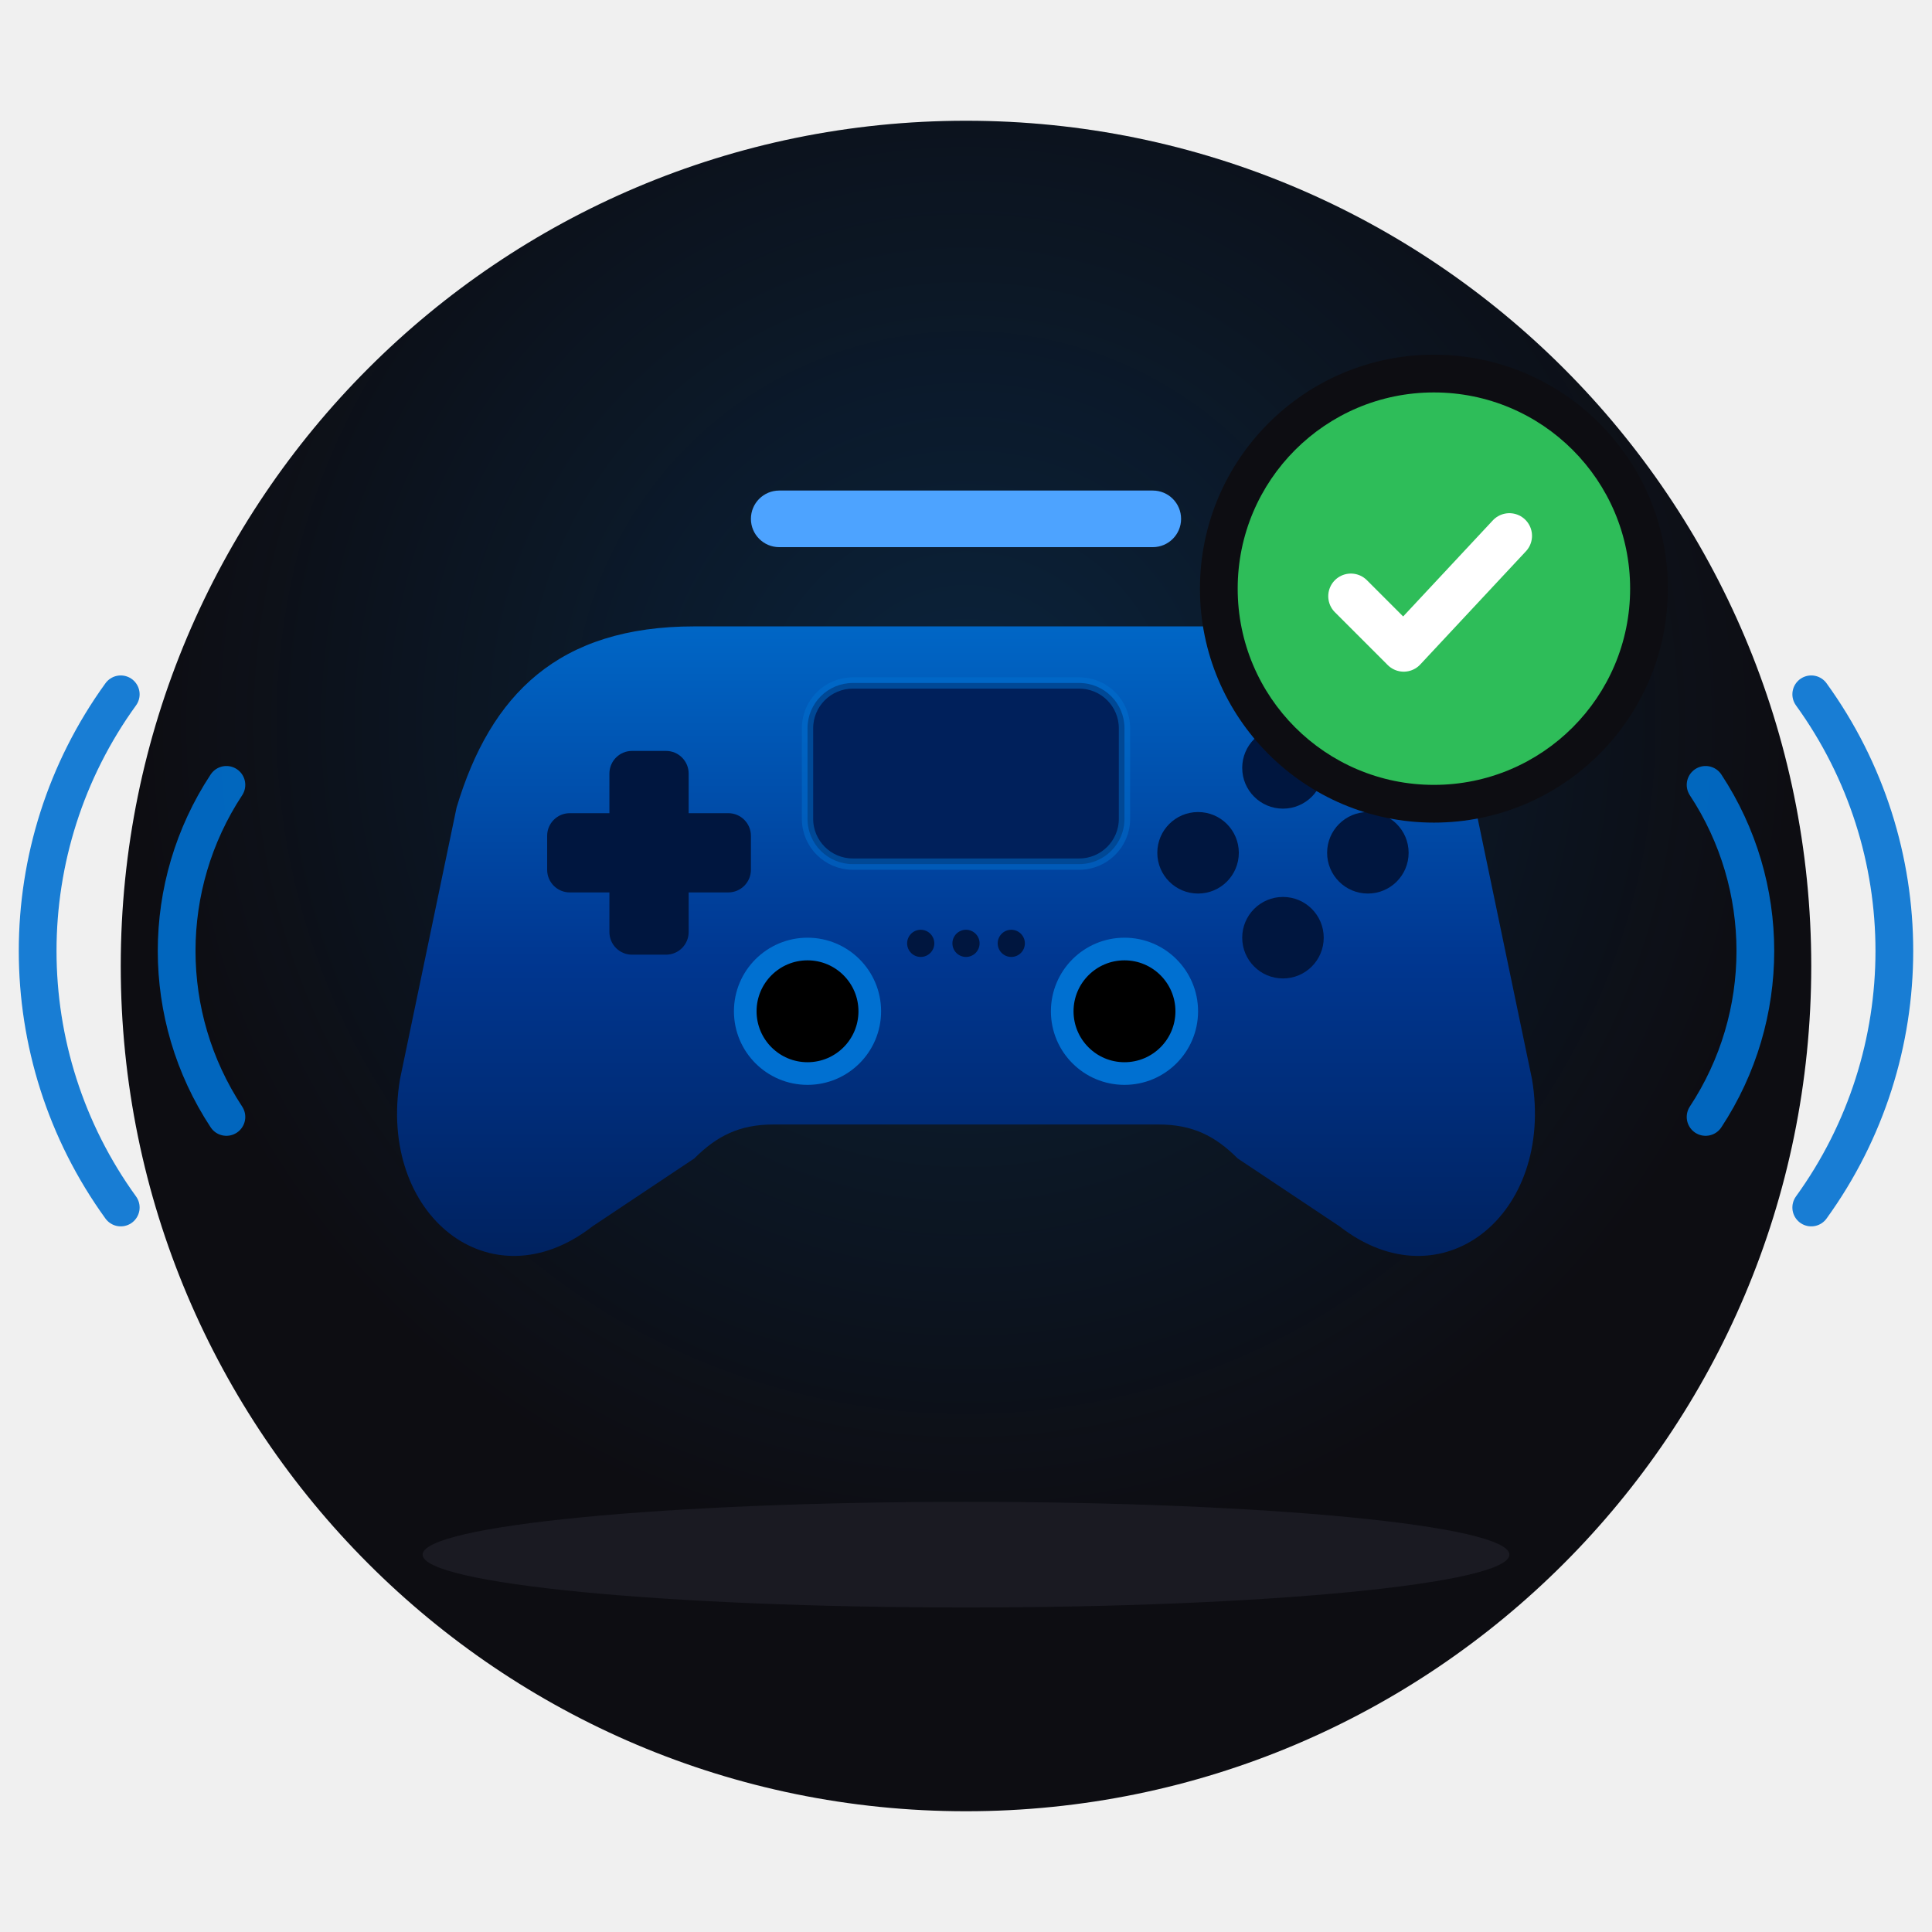
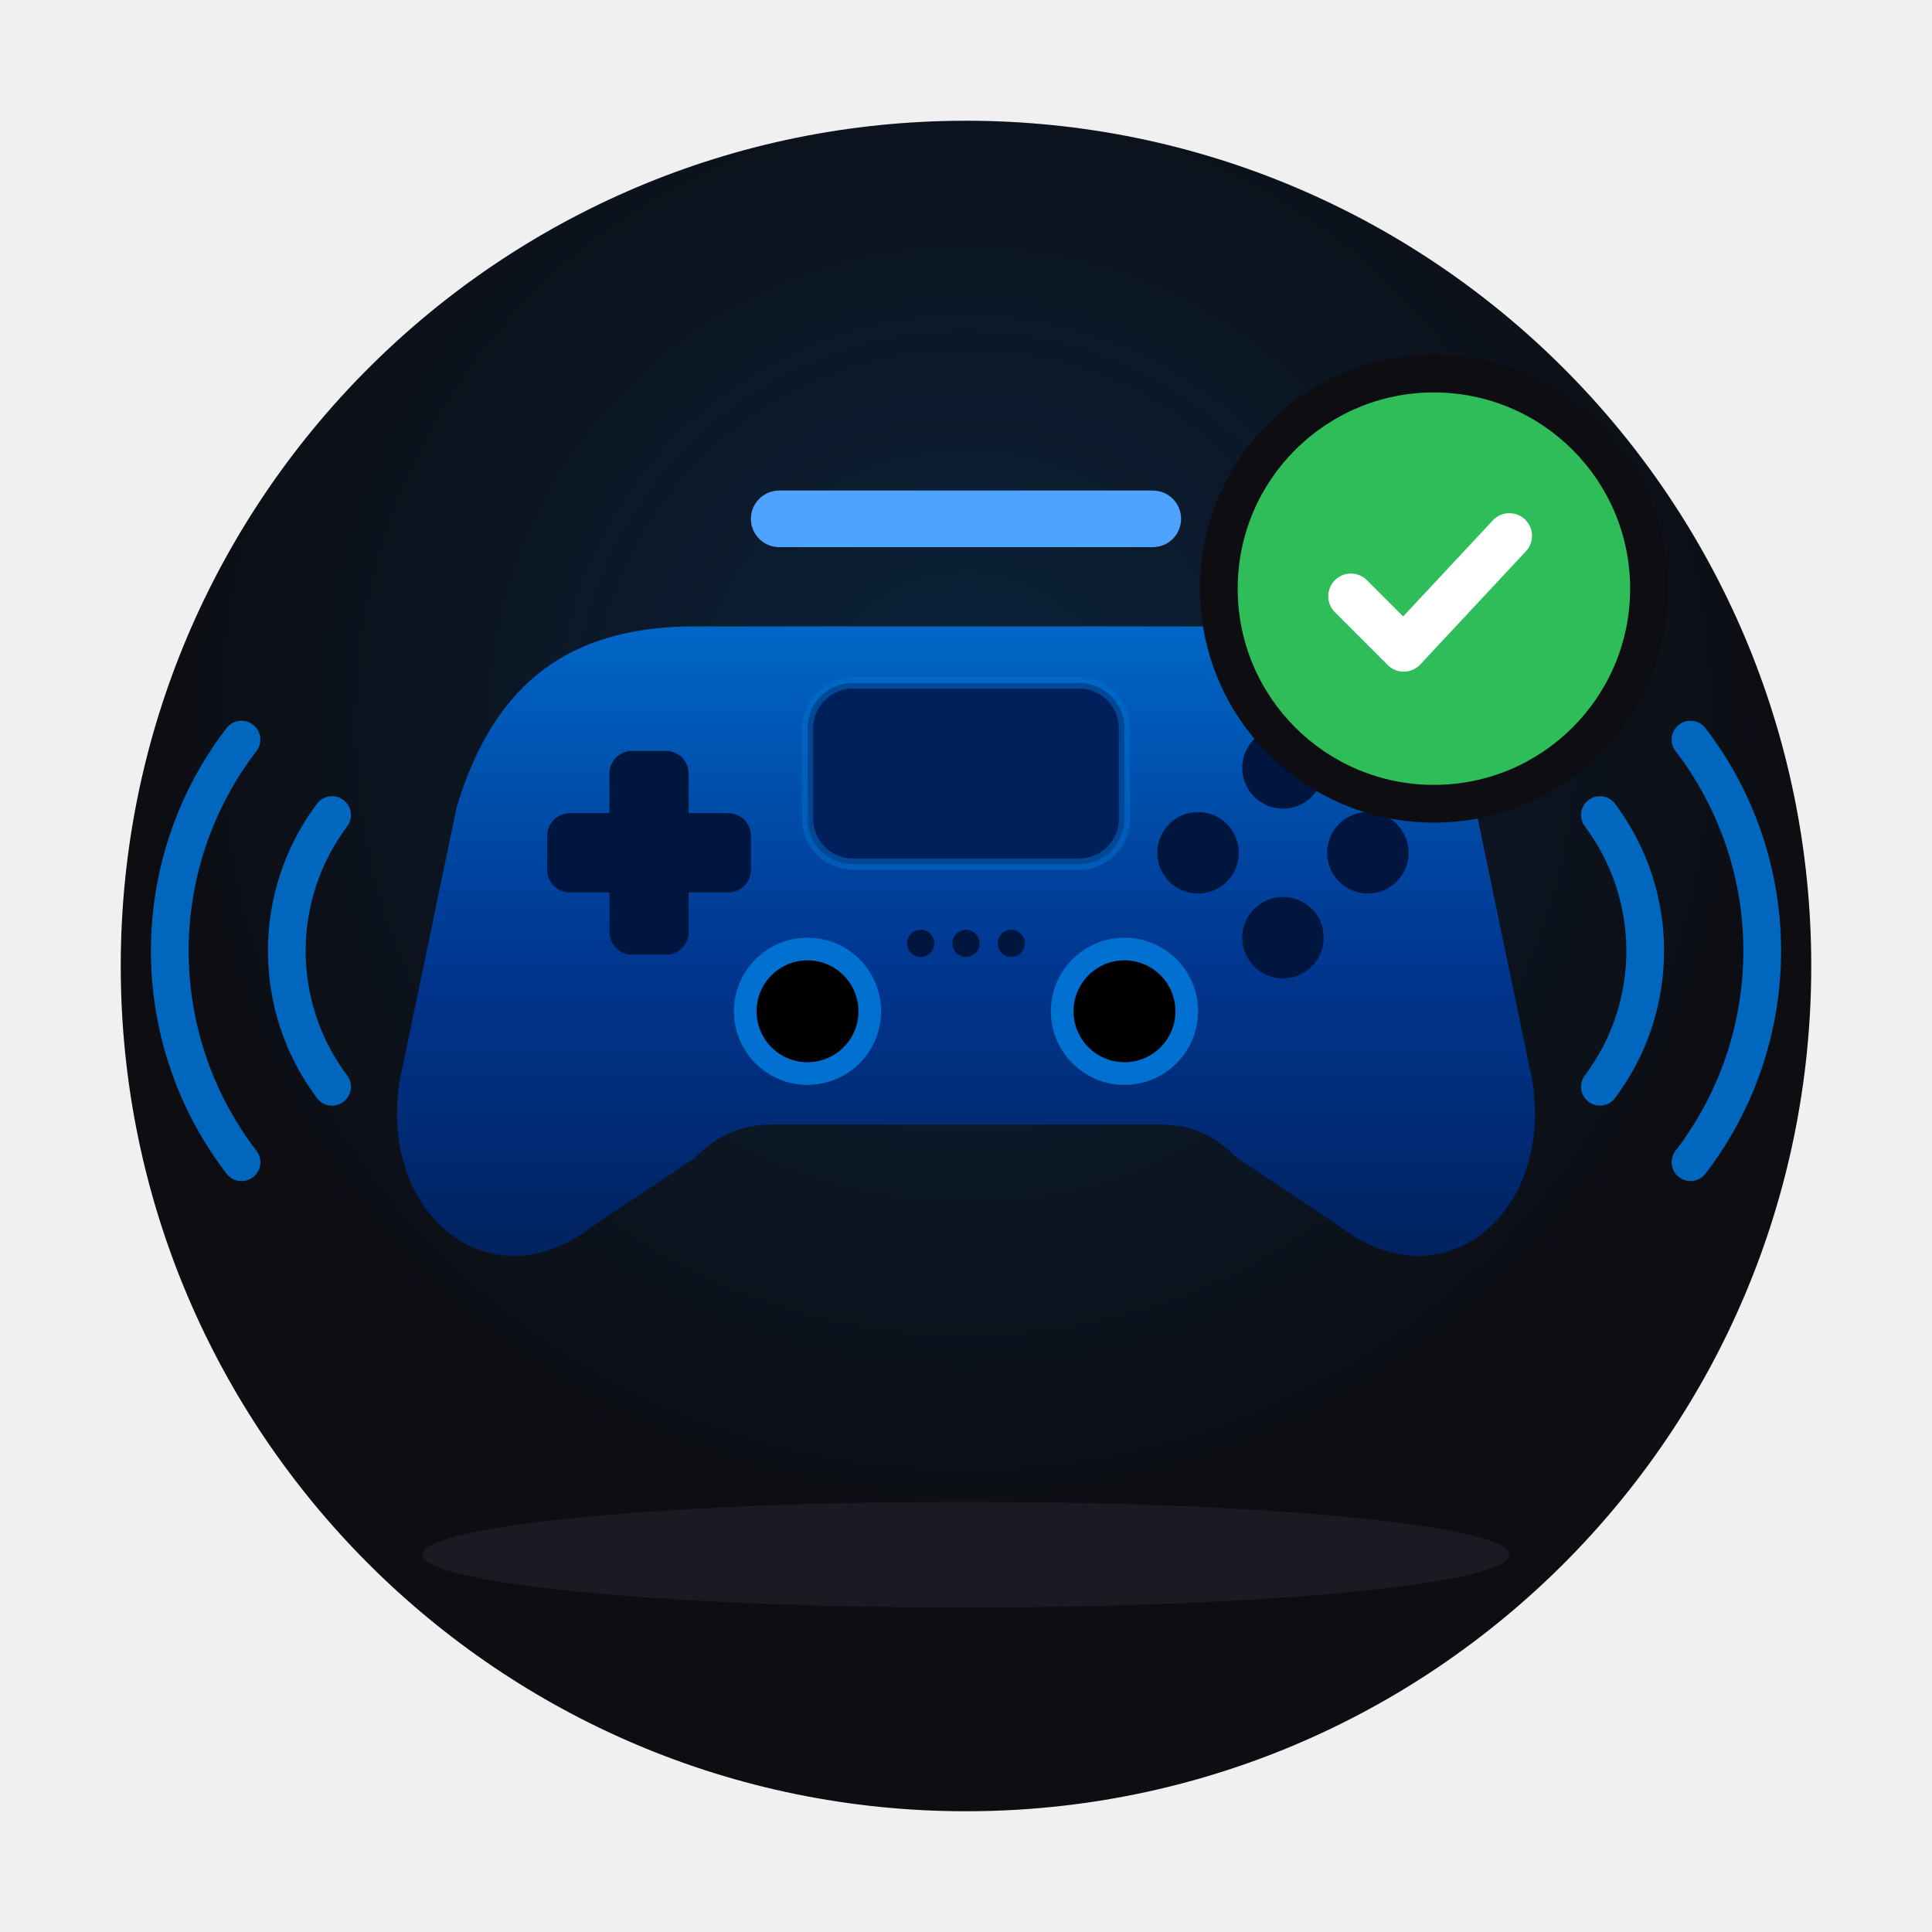
<svg xmlns="http://www.w3.org/2000/svg" width="256" height="256" viewBox="0 0 256 256">
  <defs>
    <radialGradient id="glow" cx="128" cy="96" r="110" gradientUnits="userSpaceOnUse">
      <stop offset="0" stop-color="#0070D1" stop-opacity="0.22" />
      <stop offset="1" stop-color="#0070D1" stop-opacity="0" />
    </radialGradient>
    <linearGradient id="body" x1="0" y1="40" x2="0" y2="104" gradientUnits="userSpaceOnUse">
      <stop offset="0" stop-color="#0070D1" />
      <stop offset="0.55" stop-color="#003791" />
      <stop offset="1" stop-color="#00205B" />
    </linearGradient>
  </defs>
  <circle cx="128" cy="128" r="112" fill="#0D0D12" />
  <circle cx="128" cy="128" r="112" fill="url(#glow)" />
  <ellipse cx="128" cy="206" rx="72" ry="7" fill="#1A1A22" />
  <g fill="none" stroke="#0070D1" stroke-opacity="0.9" stroke-width="5" stroke-linecap="round">
-     <path d="M30 104a40 40 0 0 0 0 44" />
-     <path d="M16 92a58 58 0 0 0 0 68" />
-     <path d="M226 104a40 40 0 0 1 0 44" />
-     <path d="M240 92a58 58 0 0 1 0 68" />
+     <path d="M44 108a30 30 0 0 0 0 36" />
+     <path d="M32 98a46 46 0 0 0 0 56" />
+     <path d="M212 108a30 30 0 0 1 0 36" />
+     <path d="M224 98a46 46 0 0 1 0 56" />
  </g>
  <g transform="translate(32 14) scale(1.5)" opacity="1">
    <rect x="45" y="34" width="38" height="5" rx="2.5" fill="#4DA3FF" />
    <path fill="url(#body)" d="M40 46H88C100 46 106 52 109 62L114 86C116 98 106 106 97 99L88 93C86 91 84 90 81 90H47C44 90 42 91 40 93L31 99C22 106 12 98 14 86L19 62C22 52 28 46 40 46Z" />
    <rect x="50" y="51" width="28" height="16" rx="4" fill="#00205B" stroke="#0070D1" stroke-opacity="0.5" />
    <g fill="#00163F">
      <rect x="32.5" y="57" width="7" height="18" rx="2" />
      <rect x="27" y="62.5" width="18" height="7" rx="2" />
      <circle cx="92" cy="58.5" r="3.6" />
      <circle cx="92" cy="73.5" r="3.6" />
      <circle cx="84.5" cy="66" r="3.6" />
      <circle cx="99.5" cy="66" r="3.6" />
      <circle cx="60" cy="74" r="1.2" />
      <circle cx="64" cy="74" r="1.2" />
      <circle cx="68" cy="74" r="1.2" />
    </g>
    <g fill="#000000" stroke="#0070D1" stroke-width="2">
      <circle cx="50" cy="80" r="5.5" />
      <circle cx="78" cy="80" r="5.5" />
    </g>
  </g>
  <g transform="translate(190 78)">
    <circle r="31" fill="#0D0D12" />
    <circle r="26" fill="#2EBD59" />
    <path d="M-11 1l7 7l14 -15" fill="none" stroke="#FFFFFF" stroke-width="6" stroke-linecap="round" stroke-linejoin="round" />
  </g>
</svg>
